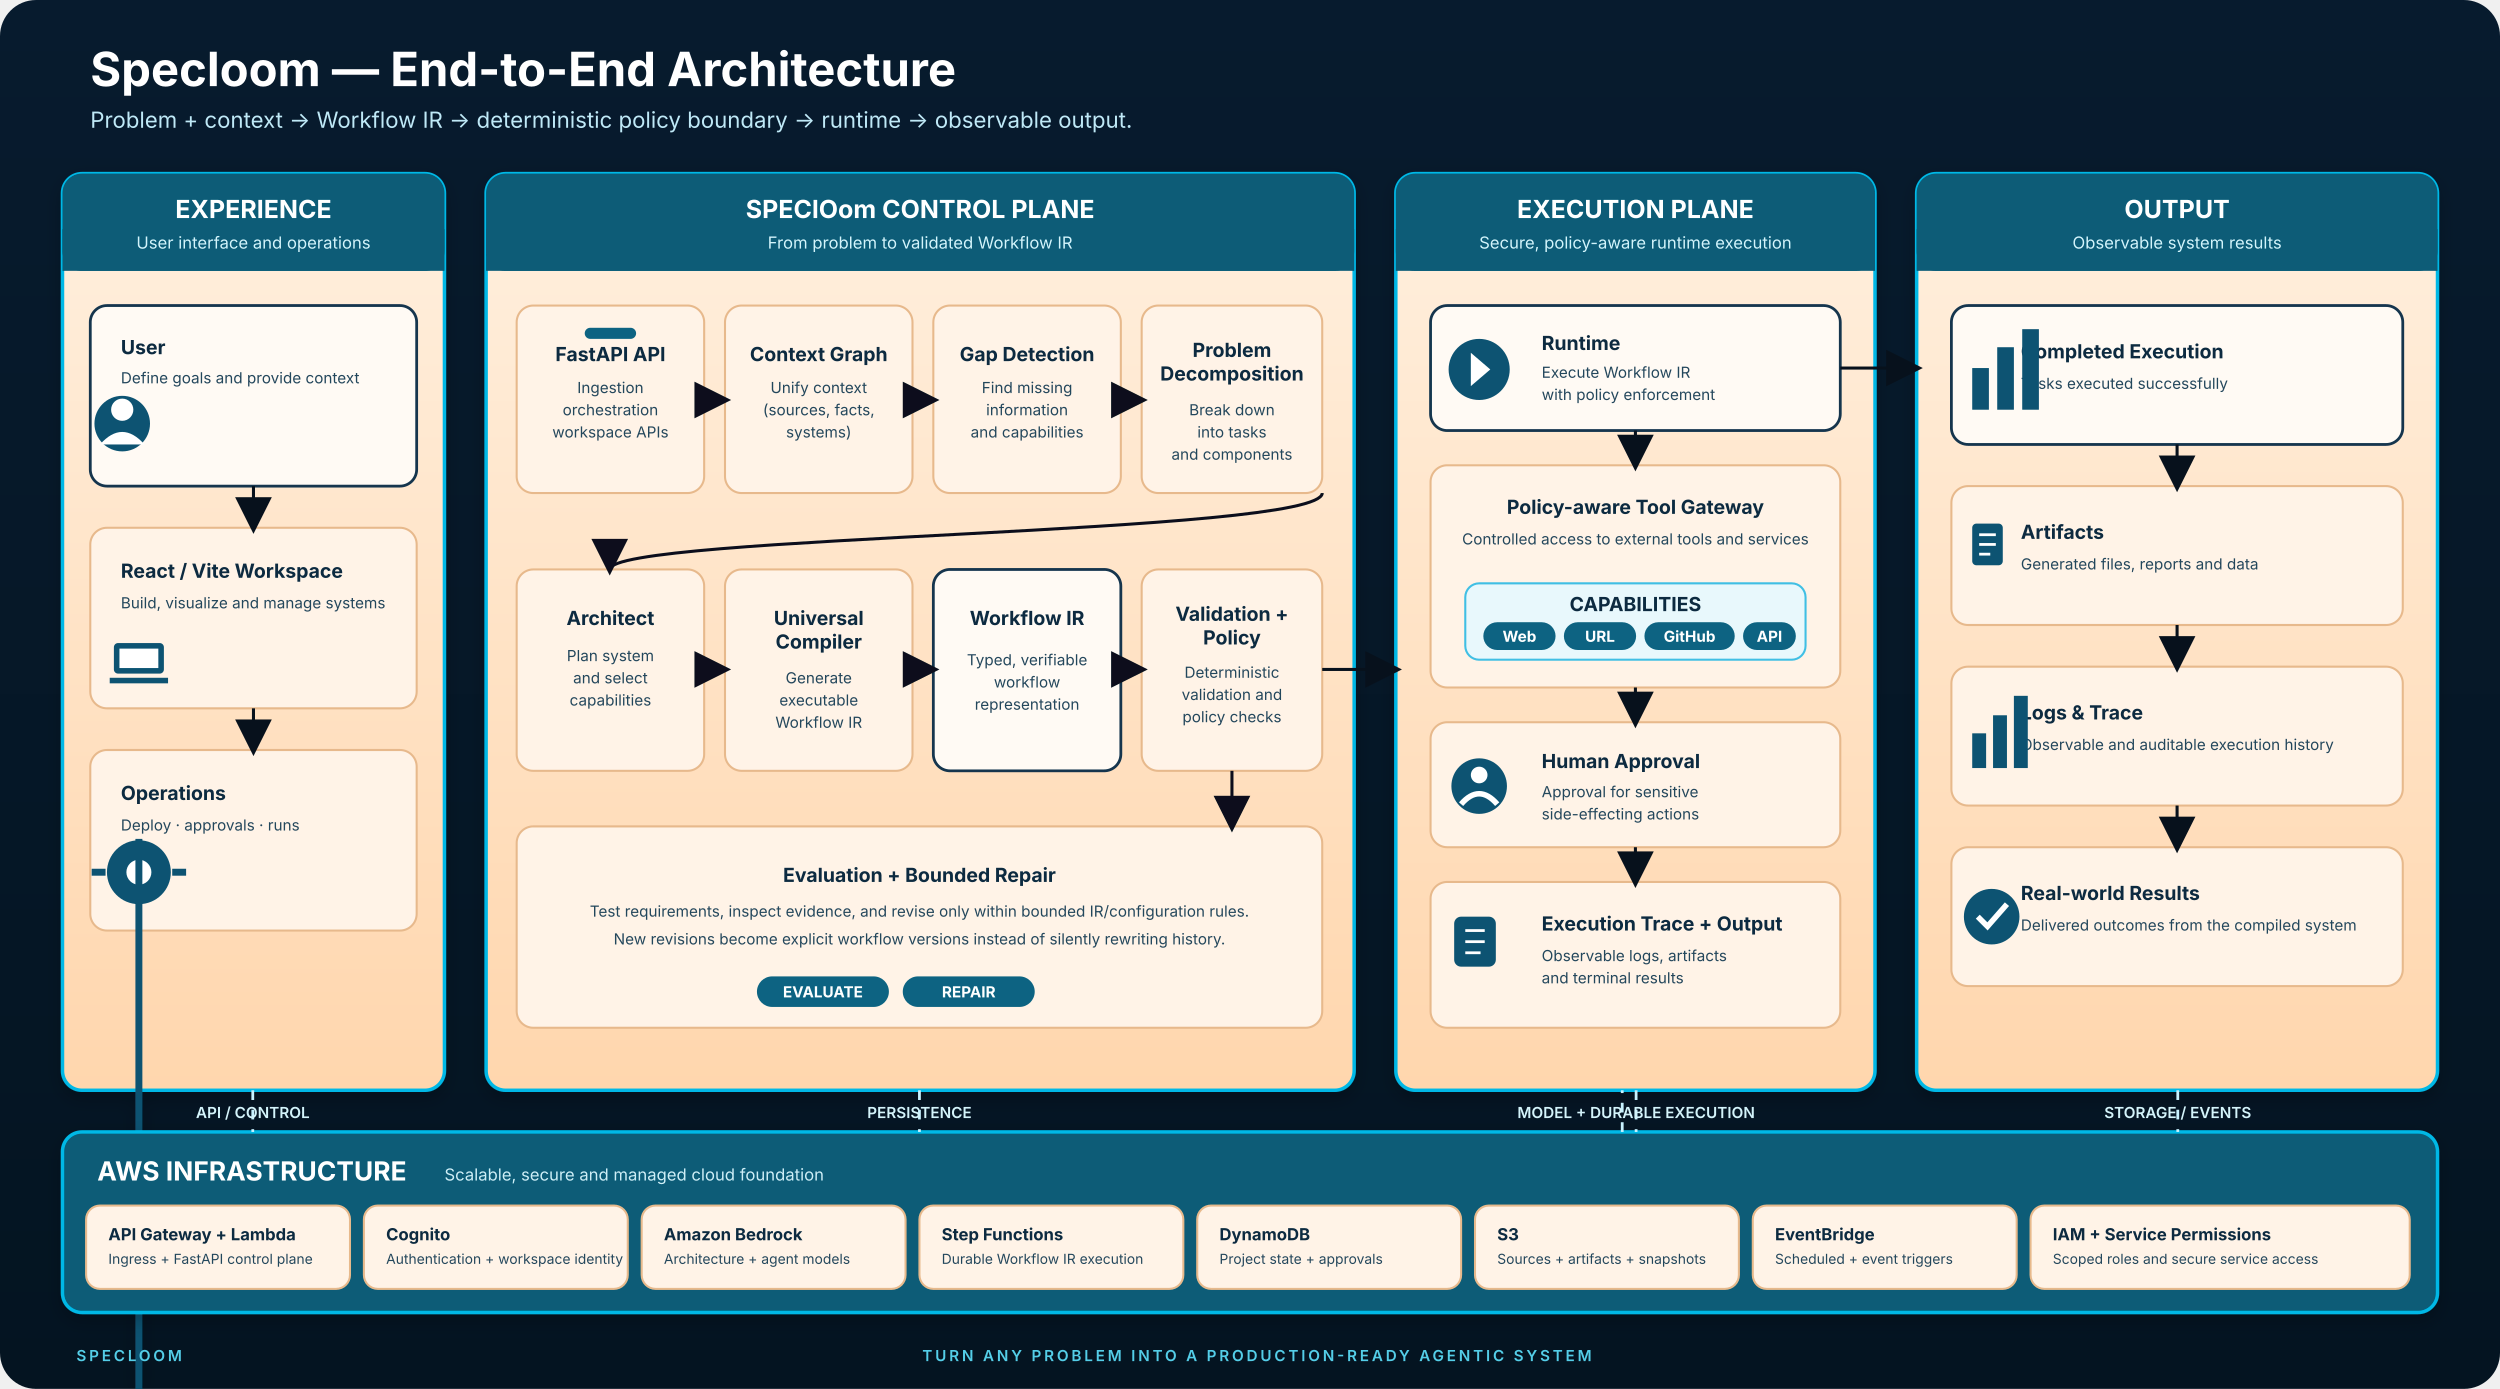
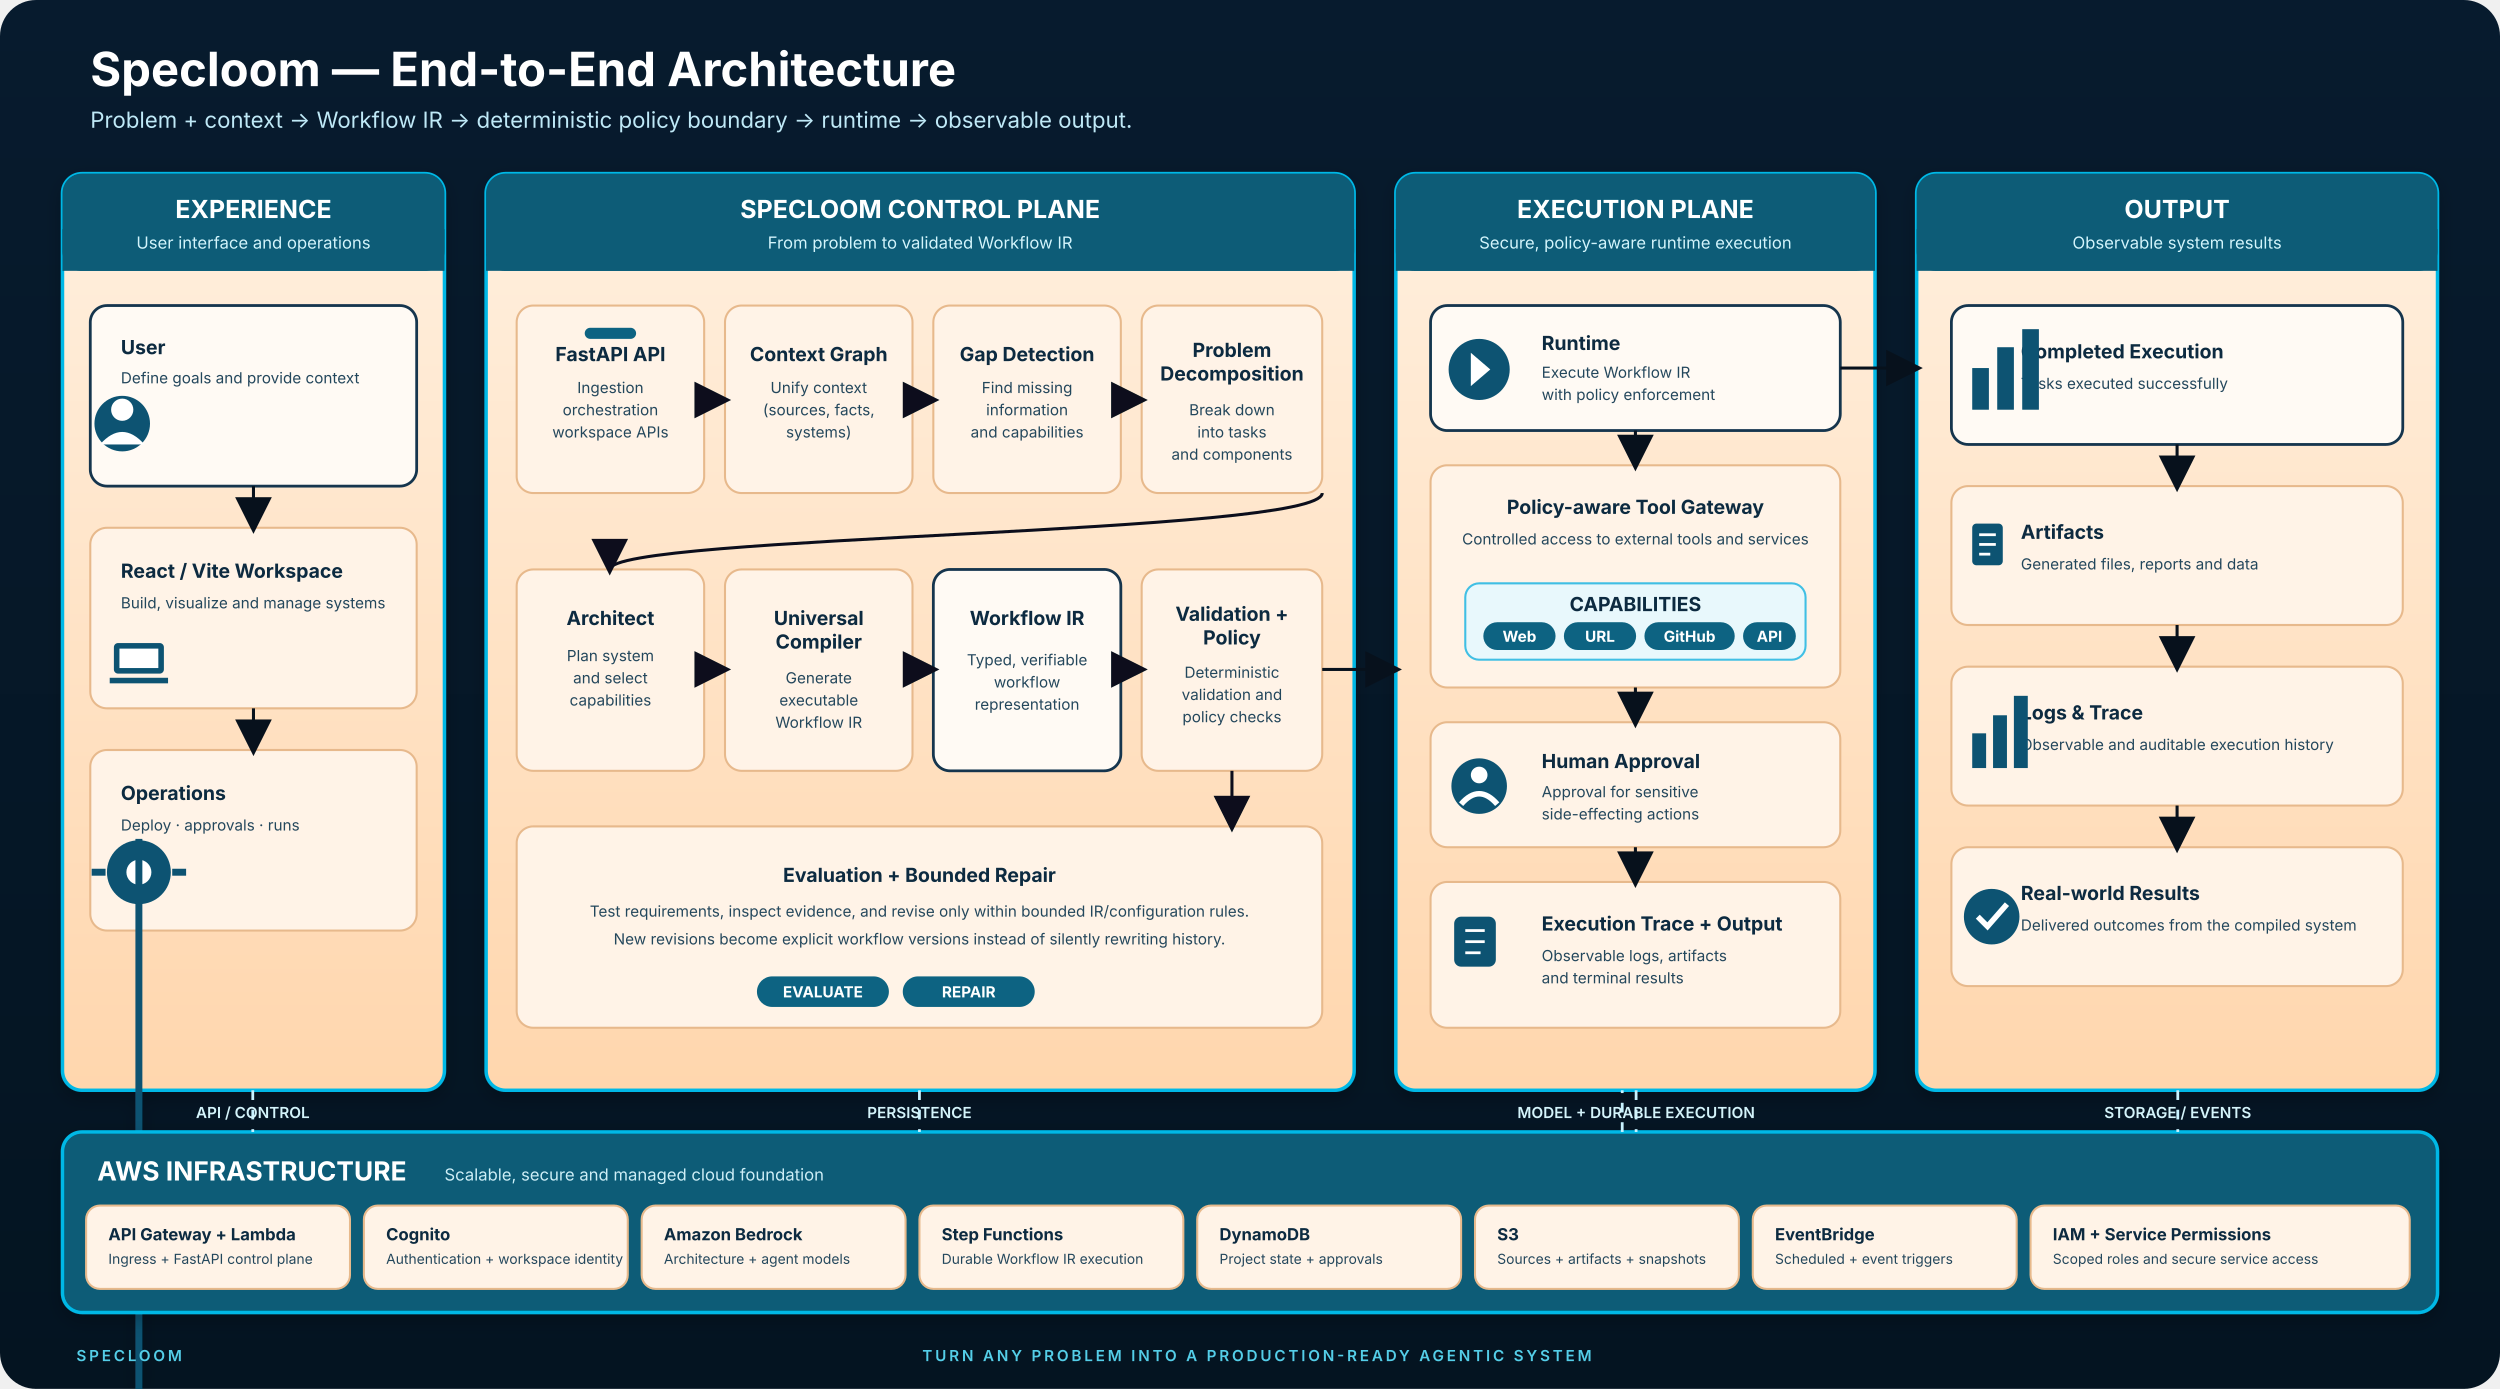
<svg xmlns="http://www.w3.org/2000/svg" width="1800" height="1000" viewBox="0 0 1800 1000" role="img" aria-labelledby="title desc">
  <defs>
    <linearGradient id="bg" x1="0" y1="0" x2="0" y2="1">
      <stop offset="0" stop-color="#071b2e" />
      <stop offset="1" stop-color="#041421" />
    </linearGradient>
    <linearGradient id="peach" x1="0" y1="0" x2="0" y2="1">
      <stop offset="0" stop-color="#fff0df" />
      <stop offset="1" stop-color="#ffd6ad" />
    </linearGradient>
    <filter id="shadow" x="-20%" y="-20%" width="140%" height="140%">
      <feDropShadow dx="0" dy="5" stdDeviation="6" flood-opacity=".22" />
    </filter>
    <marker id="arrow" markerWidth="12" markerHeight="12" refX="10" refY="6" orient="auto">
      <path d="M0,0 L12,6 L0,12 z" fill="#07111c" />
    </marker>
    <style>
      .title{font:700 34px Inter,Segoe UI,Arial,sans-serif;fill:#fff}
      .subtitle{font:400 16px Inter,Segoe UI,Arial,sans-serif;fill:#bfe9f7}
      .plane{fill:url(#peach);stroke:#00b8e6;stroke-width:2.5}
      .head{fill:#075b77}
      .headText{font:700 18px Inter,Segoe UI,Arial,sans-serif;fill:#fff}
      .headSub{font:400 12px Inter,Segoe UI,Arial,sans-serif;fill:#d4f4fb}
      .card{fill:#fff3e7;stroke:#e7b98c;stroke-width:1.5}
      .cardStrong{fill:#fffaf4;stroke:#12344d;stroke-width:2}
      .cardTitle{font:700 14px Inter,Segoe UI,Arial,sans-serif;fill:#0a2a40}
      .cardBody{font:400 11px Inter,Segoe UI,Arial,sans-serif;fill:#24475c}
      .chip{fill:#0b6482}
      .chipText{font:700 11px Inter,Segoe UI,Arial,sans-serif;fill:#fff;text-anchor:middle;dominant-baseline:middle}
      .infra{fill:#075b77;stroke:#00b8e6;stroke-width:2.5}
      .infraTitle{font:700 19px Inter,Segoe UI,Arial,sans-serif;fill:#fff}
      .infraSub{font:400 12px Inter,Segoe UI,Arial,sans-serif;fill:#cfeef6}
      .infraCard{fill:#fff3e7;stroke:#e7b98c;stroke-width:1.5}
      .infraName{font:700 12px Inter,Segoe UI,Arial,sans-serif;fill:#0a2a40}
      .infraBody{font:400 10px Inter,Segoe UI,Arial,sans-serif;fill:#24475c}
      .arrow{stroke:#07111c;stroke-width:2.2;fill:none;marker-end:url(#arrow)}
      .dash{stroke:#c8f2ff;stroke-width:2;fill:none;stroke-dasharray:7 7}
      .label{font:600 11px Inter,Segoe UI,Arial,sans-serif;fill:#d4f4fb;text-anchor:middle}
      .foot{font:600 11px Inter,Segoe UI,Arial,sans-serif;fill:#54cee8;letter-spacing:2px}
    </style>
  </defs>
  <rect width="1800" height="1000" rx="26" fill="url(#bg)" />
  <text x="65" y="62" class="title">Specloom — End-to-End Architecture</text>
  <text x="65" y="92" class="subtitle">Problem + context → Workflow IR → deterministic policy boundary → runtime → observable output.</text>
  <text x="70" y="135" class="foot">SPECIFY</text>
  <text x="70" y="151" class="foot">COMPILE</text>
  <text x="70" y="167" class="foot">EXECUTE</text>
  <text x="70" y="183" class="foot">EVOLVE</text>
  <g filter="url(#shadow)">
    <rect x="45" y="125" width="275" height="660" rx="14" class="plane" />
    <rect x="45" y="125" width="275" height="70" rx="14" class="head" />
    <rect x="45" y="165" width="275" height="30" class="head" />
    <text x="182.5" y="157" class="headText" text-anchor="middle">EXPERIENCE</text>
    <text x="182.5" y="179" class="headSub" text-anchor="middle">User interface and operations</text>
    <rect x="65" y="220" width="235" height="130" rx="12" class="cardStrong" />
    <text x="87" y="255" class="cardTitle">User</text>
    <text x="87" y="276" class="cardBody">Define goals and provide context</text>
    <circle cx="88" cy="305" r="20" fill="#0c5372" />
    <circle cx="88" cy="295" r="8" fill="#fff" />
    <path d="M72 320 q16 -18 32 0" fill="#fff" />
    <rect x="65" y="380" width="235" height="130" rx="12" class="card" />
    <text x="87" y="416" class="cardTitle">React / Vite Workspace</text>
    <text x="87" y="438" class="cardBody">Build, visualize and manage systems</text>
    <rect x="82" y="463" width="36" height="22" rx="3" fill="#0c5372" />
    <rect x="86" y="467" width="28" height="14" fill="#fff" />
    <path d="M79 490 h42" stroke="#0c5372" stroke-width="4" />
    <rect x="65" y="540" width="235" height="130" rx="12" class="card" />
    <text x="87" y="576" class="cardTitle">Operations</text>
    <text x="87" y="598" class="cardBody">Deploy · approvals · runs</text>
    <circle cx="100" cy="628" r="23" fill="#0c5372" />
    <circle cx="100" cy="628" r="9" fill="#fff" />
    <path d="M100 604 v594 M100 662 v652 M76 628 H66 M134 628 h-10" stroke="#0c5372" stroke-width="5" />
  </g>
  <path d="M182.5 350 V380" class="arrow" />
  <path d="M182.5 510 V540" class="arrow" />
  <g filter="url(#shadow)">
    <rect x="350" y="125" width="625" height="660" rx="14" class="plane" />
    <rect x="350" y="125" width="625" height="70" rx="14" class="head" />
    <rect x="350" y="165" width="625" height="30" class="head" />
-     <text x="662.5" y="157" class="headText" text-anchor="middle">SPEClOom CONTROL PLANE</text>
+     <text x="662.5" y="157" class="headText" text-anchor="middle">SPECLOOM CONTROL PLANE</text>
    <text x="662.5" y="179" class="headSub" text-anchor="middle">From problem to validated Workflow IR</text>
    <rect x="372" y="220" width="135" height="135" rx="12" class="card" />
    <text x="439.5" y="260" class="cardTitle" text-anchor="middle">FastAPI API</text>
    <text x="439.5" y="283" class="cardBody" text-anchor="middle">Ingestion</text>
    <text x="439.5" y="299" class="cardBody" text-anchor="middle">orchestration</text>
    <text x="439.5" y="315" class="cardBody" text-anchor="middle">workspace APIs</text>
    <rect x="421" y="236" width="37" height="8" rx="4" fill="#0b6482" />
    <rect x="522" y="220" width="135" height="135" rx="12" class="card" />
    <text x="589.5" y="260" class="cardTitle" text-anchor="middle">Context Graph</text>
    <text x="589.5" y="283" class="cardBody" text-anchor="middle">Unify context</text>
    <text x="589.5" y="299" class="cardBody" text-anchor="middle">(sources, facts,</text>
    <text x="589.5" y="315" class="cardBody" text-anchor="middle">systems)</text>
    <rect x="672" y="220" width="135" height="135" rx="12" class="card" />
    <text x="739.5" y="260" class="cardTitle" text-anchor="middle">Gap Detection</text>
    <text x="739.5" y="283" class="cardBody" text-anchor="middle">Find missing</text>
    <text x="739.5" y="299" class="cardBody" text-anchor="middle">information</text>
    <text x="739.5" y="315" class="cardBody" text-anchor="middle">and capabilities</text>
    <rect x="822" y="220" width="130" height="135" rx="12" class="card" />
    <text x="887" y="257" class="cardTitle" text-anchor="middle">Problem</text>
    <text x="887" y="274" class="cardTitle" text-anchor="middle">Decomposition</text>
    <text x="887" y="299" class="cardBody" text-anchor="middle">Break down</text>
    <text x="887" y="315" class="cardBody" text-anchor="middle">into tasks</text>
    <text x="887" y="331" class="cardBody" text-anchor="middle">and components</text>
    <path d="M507 288 H522" class="arrow" />
    <path d="M657 288 H672" class="arrow" />
    <path d="M807 288 H822" class="arrow" />
    <rect x="372" y="410" width="135" height="145" rx="12" class="card" />
    <text x="439.5" y="450" class="cardTitle" text-anchor="middle">Architect</text>
    <text x="439.5" y="476" class="cardBody" text-anchor="middle">Plan system</text>
    <text x="439.5" y="492" class="cardBody" text-anchor="middle">and select</text>
    <text x="439.5" y="508" class="cardBody" text-anchor="middle">capabilities</text>
    <rect x="522" y="410" width="135" height="145" rx="12" class="card" />
    <text x="589.5" y="450" class="cardTitle" text-anchor="middle">Universal</text>
    <text x="589.5" y="467" class="cardTitle" text-anchor="middle">Compiler</text>
    <text x="589.5" y="492" class="cardBody" text-anchor="middle">Generate</text>
    <text x="589.5" y="508" class="cardBody" text-anchor="middle">executable</text>
    <text x="589.5" y="524" class="cardBody" text-anchor="middle">Workflow IR</text>
    <rect x="672" y="410" width="135" height="145" rx="12" class="cardStrong" />
    <text x="739.5" y="450" class="cardTitle" text-anchor="middle">Workflow IR</text>
    <text x="739.5" y="479" class="cardBody" text-anchor="middle">Typed, verifiable</text>
    <text x="739.5" y="495" class="cardBody" text-anchor="middle">workflow</text>
    <text x="739.5" y="511" class="cardBody" text-anchor="middle">representation</text>
    <rect x="822" y="410" width="130" height="145" rx="12" class="card" />
    <text x="887" y="447" class="cardTitle" text-anchor="middle">Validation +</text>
    <text x="887" y="464" class="cardTitle" text-anchor="middle">Policy</text>
    <text x="887" y="488" class="cardBody" text-anchor="middle">Deterministic</text>
    <text x="887" y="504" class="cardBody" text-anchor="middle">validation and</text>
    <text x="887" y="520" class="cardBody" text-anchor="middle">policy checks</text>
    <path d="M952 355 C952 385 439 385 439 410" class="arrow" />
    <path d="M507 482 H522" class="arrow" />
    <path d="M657 482 H672" class="arrow" />
    <path d="M807 482 H822" class="arrow" />
    <rect x="372" y="595" width="580" height="145" rx="12" class="card" />
    <text x="662" y="635" class="cardTitle" text-anchor="middle">Evaluation + Bounded Repair</text>
    <text x="662" y="660" class="cardBody" text-anchor="middle">Test requirements, inspect evidence, and revise only within bounded IR/configuration rules.</text>
    <text x="662" y="680" class="cardBody" text-anchor="middle">New revisions become explicit workflow versions instead of silently rewriting history.</text>
    <rect x="545" y="703" width="95" height="22" rx="11" class="chip" />
    <text x="592.5" y="714" class="chipText">EVALUATE</text>
    <rect x="650" y="703" width="95" height="22" rx="11" class="chip" />
    <text x="697.5" y="714" class="chipText">REPAIR</text>
    <path d="M887 555 V595" class="arrow" />
  </g>
  <g filter="url(#shadow)">
    <rect x="1005" y="125" width="345" height="660" rx="14" class="plane" />
    <rect x="1005" y="125" width="345" height="70" rx="14" class="head" />
    <rect x="1005" y="165" width="345" height="30" class="head" />
    <text x="1177.5" y="157" class="headText" text-anchor="middle">EXECUTION PLANE</text>
    <text x="1177.5" y="179" class="headSub" text-anchor="middle">Secure, policy-aware runtime execution</text>
    <rect x="1030" y="220" width="295" height="90" rx="12" class="cardStrong" />
    <text x="1110" y="252" class="cardTitle">Runtime</text>
    <text x="1110" y="272" class="cardBody">Execute Workflow IR</text>
    <text x="1110" y="288" class="cardBody">with policy enforcement</text>
    <circle cx="1065" cy="266" r="22" fill="#0c5372" />
    <path d="M1059 254 l14 12 -14 12 z" fill="#fff" />
    <rect x="1030" y="335" width="295" height="160" rx="12" class="card" />
    <text x="1177.5" y="370" class="cardTitle" text-anchor="middle">Policy-aware Tool Gateway</text>
    <text x="1177.5" y="392" class="cardBody" text-anchor="middle">Controlled access to external tools and services</text>
    <rect x="1055" y="420" width="245" height="55" rx="10" fill="#e8f8fc" stroke="#40bfe4" stroke-width="1.5" />
    <text x="1177.5" y="440" class="cardTitle" text-anchor="middle">CAPABILITIES</text>
    <rect x="1068" y="448" width="52" height="20" rx="10" class="chip" />
    <text x="1094" y="458" class="chipText">Web</text>
    <rect x="1126" y="448" width="52" height="20" rx="10" class="chip" />
    <text x="1152" y="458" class="chipText">URL</text>
    <rect x="1184" y="448" width="65" height="20" rx="10" class="chip" />
    <text x="1216.5" y="458" class="chipText">GitHub</text>
    <rect x="1255" y="448" width="38" height="20" rx="10" class="chip" />
    <text x="1274" y="458" class="chipText">API</text>
    <rect x="1030" y="520" width="295" height="90" rx="12" class="card" />
    <text x="1110" y="553" class="cardTitle">Human Approval</text>
    <text x="1110" y="574" class="cardBody">Approval for sensitive</text>
    <text x="1110" y="590" class="cardBody">side-effecting actions</text>
    <circle cx="1065" cy="566" r="20" fill="#0c5372" />
    <circle cx="1065" cy="558" r="6" fill="#fff" />
    <path d="M1052 579 q13 -15 26 0" stroke="#fff" stroke-width="4" fill="none" />
    <rect x="1030" y="635" width="295" height="105" rx="12" class="card" />
    <text x="1110" y="670" class="cardTitle">Execution Trace + Output</text>
    <text x="1110" y="692" class="cardBody">Observable logs, artifacts</text>
    <text x="1110" y="708" class="cardBody">and terminal results</text>
    <rect x="1047" y="660" width="30" height="36" rx="5" fill="#0c5372" />
    <path d="M1055 670 h14 M1055 678 h14 M1055 686 h11" stroke="#fff" stroke-width="2" />
  </g>
  <path d="M1177.5 310 V335" class="arrow" />
  <path d="M1177.5 495 V520" class="arrow" />
  <path d="M1177.5 610 V635" class="arrow" />
  <path d="M952 482 H1005" class="arrow" />
  <g filter="url(#shadow)">
    <rect x="1380" y="125" width="375" height="660" rx="14" class="plane" />
    <rect x="1380" y="125" width="375" height="70" rx="14" class="head" />
    <rect x="1380" y="165" width="375" height="30" class="head" />
    <text x="1567.5" y="157" class="headText" text-anchor="middle">OUTPUT</text>
    <text x="1567.5" y="179" class="headSub" text-anchor="middle">Observable system results</text>
    <rect x="1405" y="220" width="325" height="100" rx="12" class="cardStrong" />
    <text x="1455" y="258" class="cardTitle">Completed Execution</text>
    <text x="1455" y="280" class="cardBody">Tasks executed successfully</text>
    <path d="M1420 295 h12 v-30 h-12 z M1438 295 h12 v-45 h-12 z M1456 295 h12 v-58 h-12 z" fill="#0c5372" />
    <rect x="1405" y="350" width="325" height="100" rx="12" class="card" />
    <text x="1455" y="388" class="cardTitle">Artifacts</text>
    <text x="1455" y="410" class="cardBody">Generated files, reports and data</text>
    <rect x="1420" y="377" width="22" height="30" rx="3" fill="#0c5372" />
    <path d="M1425 385 h12 M1425 392 h12 M1425 399 h8" stroke="#fff" stroke-width="2" />
    <rect x="1405" y="480" width="325" height="100" rx="12" class="card" />
    <text x="1455" y="518" class="cardTitle">Logs &amp; Trace</text>
    <text x="1455" y="540" class="cardBody">Observable and auditable execution history</text>
    <path d="M1420 553 h10 v-25 h-10 z M1435 553 h10 v-38 h-10 z M1450 553 h10 v-52 h-10 z" fill="#0c5372" />
    <rect x="1405" y="610" width="325" height="100" rx="12" class="card" />
    <text x="1455" y="648" class="cardTitle">Real-world Results</text>
    <text x="1455" y="670" class="cardBody">Delivered outcomes from the compiled system</text>
    <circle cx="1434" cy="660" r="20" fill="#0c5372" />
    <path d="M1424 660 l7 7 14 -16" stroke="#fff" stroke-width="4" fill="none" />
  </g>
  <path d="M1325 265 H1380" class="arrow" />
  <path d="M1567.5 320 V350" class="arrow" />
  <path d="M1567.5 450 V480" class="arrow" />
  <path d="M1567.5 580 V610" class="arrow" />
  <g filter="url(#shadow)">
    <rect x="45" y="815" width="1710" height="130" rx="14" class="infra" />
    <text x="70" y="850" class="infraTitle">AWS INFRASTRUCTURE</text>
    <text x="320" y="850" class="infraSub">Scalable, secure and managed cloud foundation</text>
    <g>
      <rect x="62" y="868" width="190" height="60" rx="10" class="infraCard" />
      <text x="78" y="893" class="infraName">API Gateway + Lambda</text>
      <text x="78" y="910" class="infraBody">Ingress + FastAPI control plane</text>
    </g>
    <g>
      <rect x="262" y="868" width="190" height="60" rx="10" class="infraCard" />
      <text x="278" y="893" class="infraName">Cognito</text>
      <text x="278" y="910" class="infraBody">Authentication + workspace identity</text>
    </g>
    <g>
      <rect x="462" y="868" width="190" height="60" rx="10" class="infraCard" />
      <text x="478" y="893" class="infraName">Amazon Bedrock</text>
      <text x="478" y="910" class="infraBody">Architecture + agent models</text>
    </g>
    <g>
      <rect x="662" y="868" width="190" height="60" rx="10" class="infraCard" />
      <text x="678" y="893" class="infraName">Step Functions</text>
      <text x="678" y="910" class="infraBody">Durable Workflow IR execution</text>
    </g>
    <g>
      <rect x="862" y="868" width="190" height="60" rx="10" class="infraCard" />
      <text x="878" y="893" class="infraName">DynamoDB</text>
      <text x="878" y="910" class="infraBody">Project state + approvals</text>
    </g>
    <g>
      <rect x="1062" y="868" width="190" height="60" rx="10" class="infraCard" />
      <text x="1078" y="893" class="infraName">S3</text>
      <text x="1078" y="910" class="infraBody">Sources + artifacts + snapshots</text>
    </g>
    <g>
      <rect x="1262" y="868" width="190" height="60" rx="10" class="infraCard" />
      <text x="1278" y="893" class="infraName">EventBridge</text>
      <text x="1278" y="910" class="infraBody">Scheduled + event triggers</text>
    </g>
    <g>
      <rect x="1462" y="868" width="273" height="60" rx="10" class="infraCard" />
      <text x="1478" y="893" class="infraName">IAM + Service Permissions</text>
      <text x="1478" y="910" class="infraBody">Scoped roles and secure service access</text>
    </g>
  </g>
  <path d="M182 785 V815" class="dash" />
  <path d="M662 785 V815" class="dash" />
  <path d="M1178 785 V815" class="dash" />
  <path d="M1568 785 V815" class="dash" />
  <path d="M1168 815 V785" class="dash" />
  <text x="182" y="805" class="label">API / CONTROL</text>
  <text x="662" y="805" class="label">PERSISTENCE</text>
  <text x="1178" y="805" class="label">MODEL + DURABLE EXECUTION</text>
  <text x="1568" y="805" class="label">STORAGE / EVENTS</text>
  <text x="55" y="980" class="foot">SPECLOOM</text>
  <text x="905" y="980" class="foot" text-anchor="middle">TURN ANY PROBLEM INTO A PRODUCTION-READY AGENTIC SYSTEM</text>
</svg>
